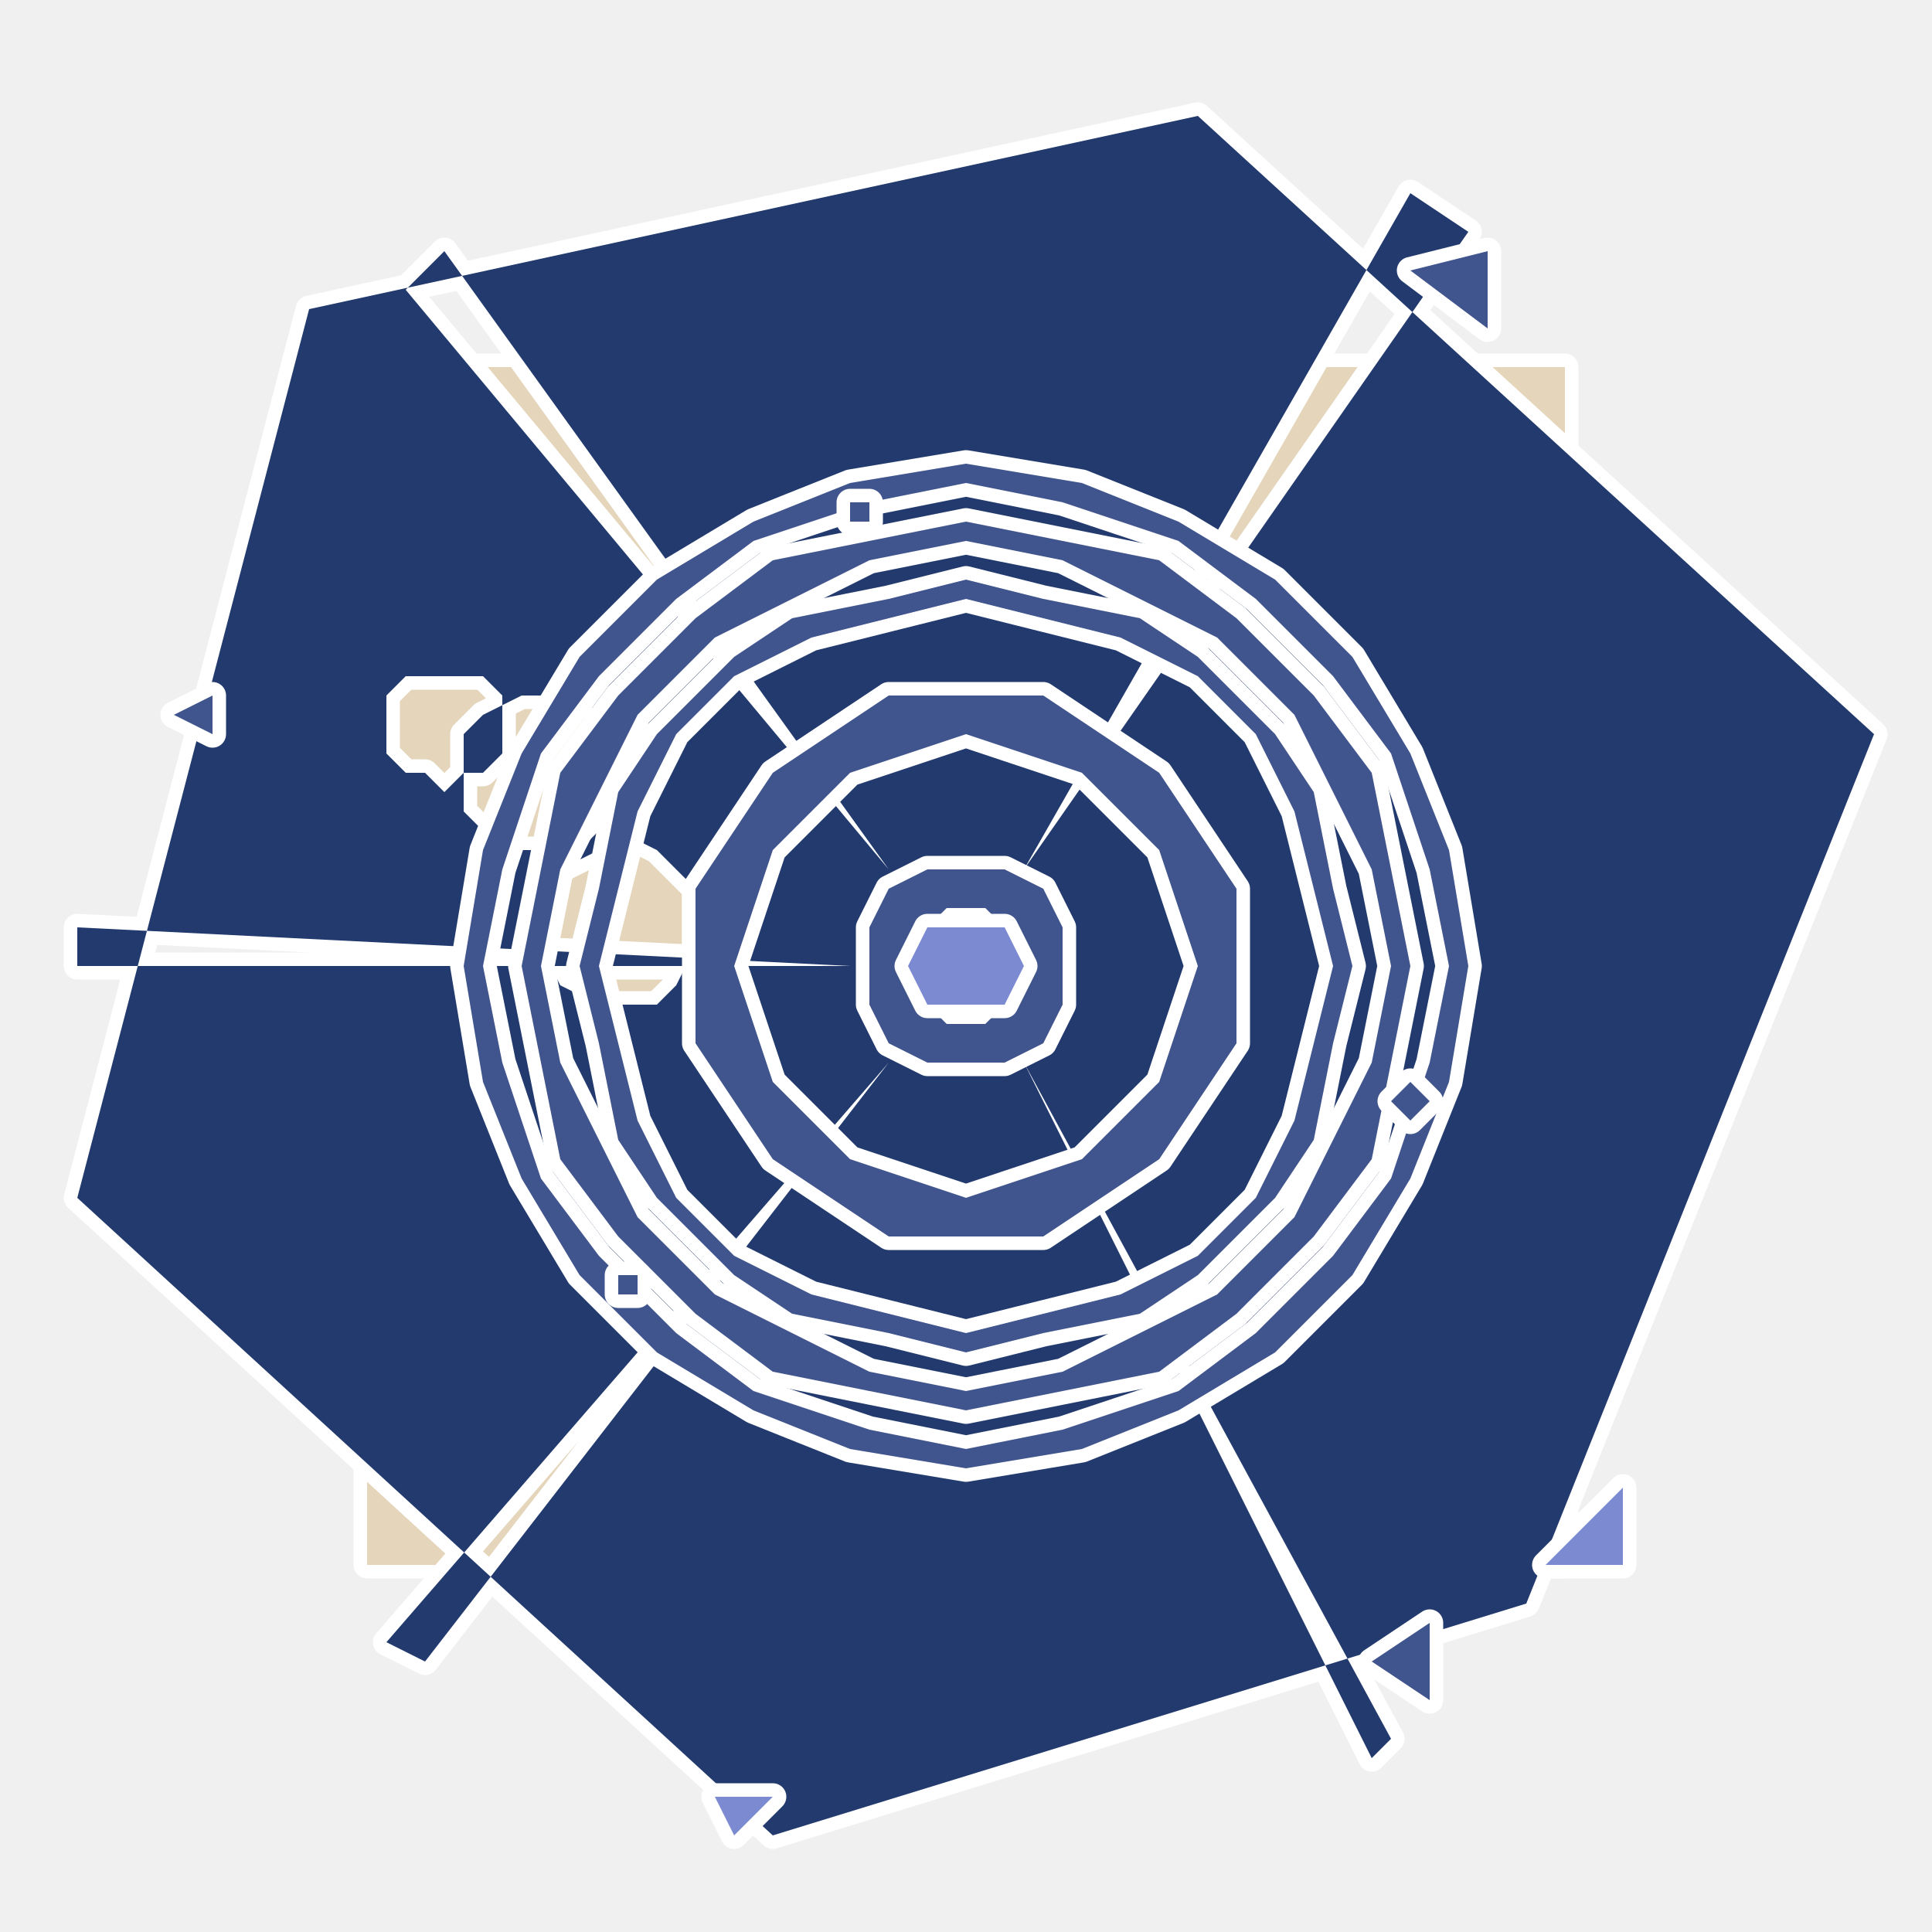
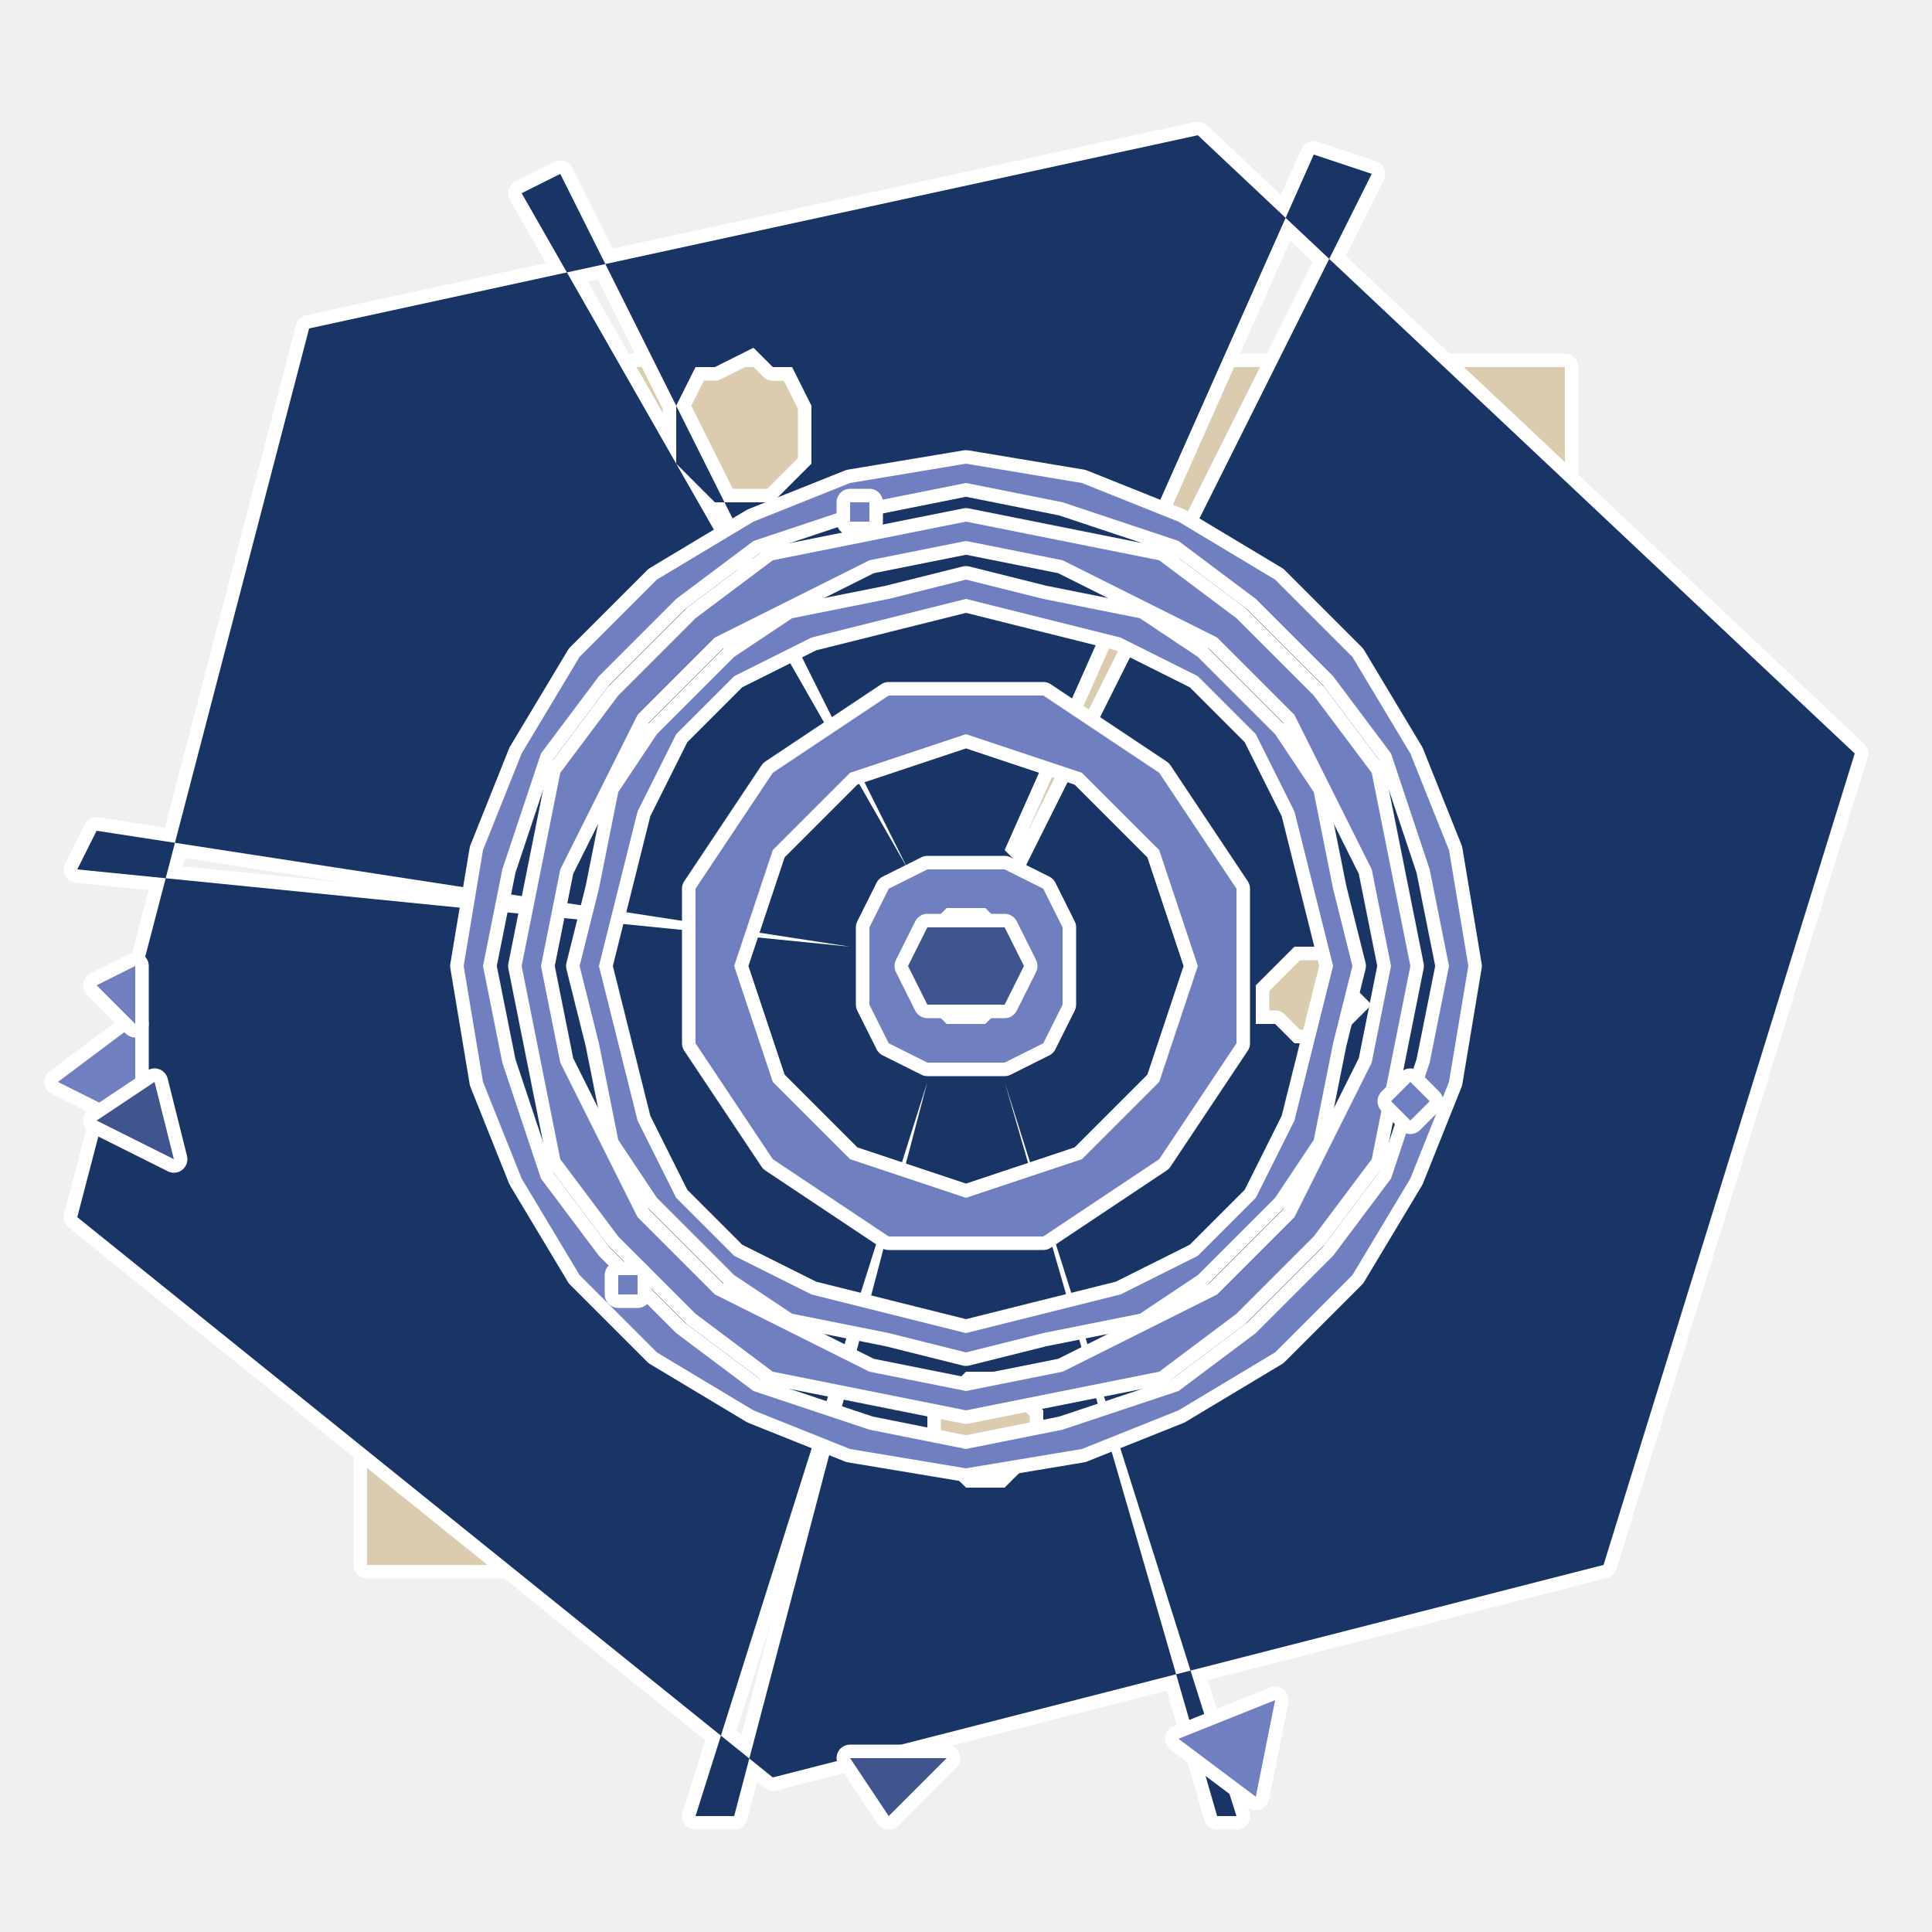
<svg xmlns="http://www.w3.org/2000/svg" viewBox="0 0 100 100" role="img" aria-label="@playform/hook-dsh-replay-suggester - spike-star">
  <style>
		@media (prefers-reduced-motion: no-preference) {
			.hook-dsh-replay-suggester-scene * { transform-box: view-box; transform-origin: 50% 50%; }
- 		.hook-dsh-replay-suggester-counter { animation: hook-dsh-replay-suggester-counter 24s linear -1s infinite; }
+ 		.hook-dsh-replay-suggester-counter { animation: hook-dsh-replay-suggester-counter 21s linear -3s infinite; }
		@keyframes hook-dsh-replay-suggester-counter { to { transform: rotate(-360deg); } }
- 		.hook-dsh-replay-suggester-breathe { animation: hook-dsh-replay-suggester-breathe 7s ease-in-out -1s infinite; }
+ 		.hook-dsh-replay-suggester-breathe { animation: hook-dsh-replay-suggester-breathe 5s ease-in-out -3s infinite; }
		@keyframes hook-dsh-replay-suggester-breathe { 50% { transform: scale(1.06); opacity: 0.85; } }
- 		.hook-dsh-replay-suggester-fire { animation: hook-dsh-replay-suggester-fire 2.7s ease-in-out infinite; }
+ 		.hook-dsh-replay-suggester-fire { animation: hook-dsh-replay-suggester-fire 2.6s ease-in-out infinite; }
		@keyframes hook-dsh-replay-suggester-fire { 0%, 100% { opacity: 0.35; } 50% { opacity: 1; } }
- 		.hook-dsh-replay-suggester-twinkle { animation: hook-dsh-replay-suggester-twinkle 8s ease-in-out -1s infinite; }
+ 		.hook-dsh-replay-suggester-twinkle { animation: hook-dsh-replay-suggester-twinkle 11s ease-in-out -3s infinite; }
		@keyframes hook-dsh-replay-suggester-twinkle { 0%, 100% { transform: scale(0.94); opacity: 0.4; } 50% { transform: scale(1.06); opacity: 1; } }
		}
	</style>
  <defs>
    <path id="hook-dsh-replay-suggester-0" d="M81,81 L19,81 L19,19 L81,19 Z" />
-     <path id="hook-dsh-replay-suggester-1" d="M27,28 L26,29 L24,30 L23,29 L22,28 L23,26 L24,25 L26,26 Z" />
-     <path id="hook-dsh-replay-suggester-2" d="M83,35 L82,36 L80,37 L79,36 L78,35 L79,33 L80,32 L82,33 Z" />
-     <path id="hook-dsh-replay-suggester-3" d="M63,18 L63,20 L61,20 L59,20 L59,18 L59,16 L61,15 L63,16 Z" />
-     <path id="hook-dsh-replay-suggester-4" d="M79,83 L40,95 L4,62 L16,16 L62,6 L97,38 Z M53,55 L72,90 L71,91 L53,55 Z M36,48 L36,49 L35,51 L34,52 L32,52 L31,52 L29,51 L28,49 L28,48 L28,46 L29,45 L31,44 L32,43 L34,44 L35,45 L36,46 Z M46,55 L22,86 L20,85 L46,55 Z M44,50 L4,50 L4,48 L44,50 Z M32,40 L32,42 L31,43 L30,44 L28,44 L27,44 L25,43 L24,42 L24,40 L24,38 L25,37 L27,36 L28,36 L30,36 L31,37 L32,38 Z M46,45 L21,15 L23,13 L46,45 Z M53,45 L73,10 L76,12 L53,45 Z M26,38 L26,39 L25,40 L24,40 L23,41 L22,40 L21,40 L20,39 L20,38 L20,36 L21,35 L22,35 L23,35 L24,35 L25,35 L26,36 Z M54,50 L54,52 L53,53 L52,54 L50,54 L48,54 L47,53 L46,52 L46,50 L46,48 L47,47 L48,46 L50,46 L52,46 L53,47 L54,48 Z" />
+     <path id="hook-dsh-replay-suggester-1" d="M69,79 L69,81 L67,82 L65,81 L65,79 L65,78 L67,77 L69,78 Z" />
+     <path id="hook-dsh-replay-suggester-2" d="M44,17 L43,19 L42,19 L40,19 L39,17 L40,15 L42,15 L43,15 Z" />
+     <path id="hook-dsh-replay-suggester-3" d="M86,45 L85,47 L84,48 L82,47 L81,45 L82,44 L84,43 L85,44 Z" />
+     <path id="hook-dsh-replay-suggester-4" d="M83,81 L40,92 L4,63 L16,17 L62,7 L96,39 Z M52,56 L64,94 L63,94 L52,56 Z M71,52 L70,53 L70,53 L69,54 L68,54 L67,54 L66,53 L65,53 L65,52 L65,51 L66,50 L67,49 L68,49 L69,49 L70,50 L70,51 Z M48,56 L38,94 L36,94 L48,56 Z M44,49 L4,45 L5,43 L44,49 Z M54,74 L54,75 L53,76 L52,77 L51,77 L50,77 L49,76 L48,75 L48,74 L48,73 L49,72 L50,71 L51,71 L52,71 L53,72 L54,73 Z M47,45 L27,10 L29,9 L47,45 Z M52,44 L68,8 L71,9 L53,45 Z M42,22 L42,24 L41,25 L40,26 L39,26 L37,26 L36,25 L35,24 L35,22 L35,21 L36,19 L37,19 L39,18 L40,19 L41,19 L42,21 Z M54,50 L54,52 L53,53 L52,54 L50,54 L48,54 L47,53 L46,52 L46,50 L46,48 L47,47 L48,46 L50,46 L52,46 L53,47 L54,48 Z" />
    <path id="hook-dsh-replay-suggester-5" d="M64,50 L64,54 L62,57 L60,60 L57,62 L54,64 L50,64 L46,64 L43,62 L40,60 L38,57 L36,54 L36,50 L36,46 L38,43 L40,40 L43,38 L46,36 L50,36 L54,36 L57,38 L60,40 L62,43 L64,46 Z M62,50 L61,53 L60,56 L58,58 L56,60 L53,61 L50,62 L47,61 L44,60 L42,58 L40,56 L39,53 L38,50 L39,47 L40,44 L42,42 L44,40 L47,39 L50,38 L53,39 L56,40 L58,42 L60,44 L61,47 Z" />
    <path id="hook-dsh-replay-suggester-6" d="M55,50 L55,52 L54,54 L52,55 L50,55 L48,55 L46,54 L45,52 L45,50 L45,48 L46,46 L48,45 L50,45 L52,45 L54,46 L55,48 Z M53,50 L53,51 L52,52 L51,53 L50,53 L49,53 L48,52 L47,51 L47,50 L47,49 L48,48 L49,47 L50,47 L51,47 L52,48 L53,49 Z" />
    <path id="hook-dsh-replay-suggester-7" d="M70,50 L69,54 L68,59 L66,62 L62,66 L59,68 L54,69 L50,70 L46,69 L41,68 L38,66 L34,62 L32,59 L31,54 L30,50 L31,46 L32,41 L34,38 L38,34 L41,32 L46,31 L50,30 L54,31 L59,32 L62,34 L66,38 L68,41 L69,46 Z M69,50 L68,54 L67,58 L65,62 L62,65 L58,67 L54,68 L50,69 L46,68 L42,67 L38,65 L35,62 L33,58 L32,54 L31,50 L32,46 L33,42 L35,38 L38,35 L42,33 L46,32 L50,31 L54,32 L58,33 L62,35 L65,38 L67,42 L68,46 Z" />
    <path id="hook-dsh-replay-suggester-8" d="M73,50 L72,55 L71,60 L68,64 L64,68 L60,71 L55,72 L50,73 L45,72 L40,71 L36,68 L32,64 L29,60 L28,55 L27,50 L28,45 L29,40 L32,36 L36,32 L40,29 L45,28 L50,27 L55,28 L60,29 L64,32 L68,36 L71,40 L72,45 Z M72,50 L71,55 L69,59 L67,63 L63,67 L59,69 L55,71 L50,72 L45,71 L41,69 L37,67 L33,63 L31,59 L29,55 L28,50 L29,45 L31,41 L33,37 L37,33 L41,31 L45,29 L50,28 L55,29 L59,31 L63,33 L67,37 L69,41 L71,45 Z" />
    <path id="hook-dsh-replay-suggester-9" d="M76,50 L75,56 L73,61 L70,66 L66,70 L61,73 L56,75 L50,76 L44,75 L39,73 L34,70 L30,66 L27,61 L25,56 L24,50 L25,44 L27,39 L30,34 L34,30 L39,27 L44,25 L50,24 L56,25 L61,27 L66,30 L70,34 L73,39 L75,44 Z M75,50 L74,55 L72,61 L69,65 L65,69 L61,72 L55,74 L50,75 L45,74 L39,72 L35,69 L31,65 L28,61 L26,55 L25,50 L26,45 L28,39 L31,35 L35,31 L39,28 L45,26 L50,25 L55,26 L61,28 L65,31 L69,35 L72,39 L74,45 Z" />
    <path id="hook-dsh-replay-suggester-10" d="M74,57 L73,58 L73,58 L72,57 L73,56 L73,56 Z" />
    <path id="hook-dsh-replay-suggester-11" d="M33,66 L33,67 L32,67 L32,66 L32,66 L33,66 Z" />
    <path id="hook-dsh-replay-suggester-12" d="M45,27 L45,27 L44,27 L44,27 L44,26 L45,26 Z" />
-     <path id="hook-dsh-replay-suggester-13" d="M11,38 L9,37 L11,36 Z" />
-     <path id="hook-dsh-replay-suggester-14" d="M40,93 L38,95 L37,93 Z" />
-     <path id="hook-dsh-replay-suggester-15" d="M73,14 L77,13 L77,17 Z" />
-     <path id="hook-dsh-replay-suggester-16" d="M84,77 L84,81 L80,81 Z" />
-     <path id="hook-dsh-replay-suggester-17" d="M74,84 L74,88 L71,86 Z" />
+     <path id="hook-dsh-replay-suggester-13" d="M7,58 L3,56 L7,53 Z" />
+     <path id="hook-dsh-replay-suggester-14" d="M9,60 L5,58 L8,56 Z" />
+     <path id="hook-dsh-replay-suggester-15" d="M7,53 L5,51 L7,50 Z" />
+     <path id="hook-dsh-replay-suggester-16" d="M49,91 L46,94 L44,91 Z" />
+     <path id="hook-dsh-replay-suggester-17" d="M66,88 L65,93 L61,90 Z" />
    <path id="hook-dsh-replay-suggester-18" d="M53,50 L52,52 L51,52 L49,52 L48,52 L47,50 L48,48 L49,48 L51,48 L52,48 Z" />
  </defs>
  <g class="hook-dsh-replay-suggester-scene">
-     <g fill="#E4D5BB" fill-opacity="1" fill-rule="evenodd" stroke="#ffffff" stroke-width="1.4" stroke-linejoin="round" paint-order="stroke fill">
+     <g fill="#DBCCB0" fill-opacity="1" fill-rule="evenodd" stroke="#ffffff" stroke-width="1.4" stroke-linejoin="round" paint-order="stroke fill">
      <use class="hook-dsh-replay-suggester-breathe" href="#hook-dsh-replay-suggester-0" />
    </g>
-     <g fill="#40548D" fill-opacity="1" fill-rule="evenodd" stroke="#ffffff" stroke-width="1.4" stroke-linejoin="round" paint-order="stroke fill">
-       <use class="hook-dsh-replay-suggester-fire" style="animation-delay:-1.00s" href="#hook-dsh-replay-suggester-1" />
-       <use class="hook-dsh-replay-suggester-fire" style="animation-delay:-1.18s" href="#hook-dsh-replay-suggester-2" />
-       <use class="hook-dsh-replay-suggester-fire" style="animation-delay:-1.36s" href="#hook-dsh-replay-suggester-3" />
+     <g fill="#6F7FC0" fill-opacity="1" fill-rule="evenodd" stroke="#ffffff" stroke-width="1.4" stroke-linejoin="round" paint-order="stroke fill">
+       <use class="hook-dsh-replay-suggester-fire" style="animation-delay:-3.00s" href="#hook-dsh-replay-suggester-1" />
+       <use class="hook-dsh-replay-suggester-fire" style="animation-delay:-3.18s" href="#hook-dsh-replay-suggester-2" />
+       <use class="hook-dsh-replay-suggester-fire" style="animation-delay:-3.36s" href="#hook-dsh-replay-suggester-3" />
    </g>
-     <g fill="#223A6E" fill-opacity="1" fill-rule="evenodd" stroke="#ffffff" stroke-width="1.4" stroke-linejoin="round" paint-order="stroke fill">
+     <g fill="#183566" fill-opacity="1" fill-rule="evenodd" stroke="#ffffff" stroke-width="1.4" stroke-linejoin="round" paint-order="stroke fill">
      <use href="#hook-dsh-replay-suggester-4" />
    </g>
-     <g fill="#40548D" fill-opacity="1" fill-rule="evenodd" stroke="#ffffff" stroke-width="1.4" stroke-linejoin="round" paint-order="stroke fill">
+     <g fill="#6F7FC0" fill-opacity="1" fill-rule="evenodd" stroke="#ffffff" stroke-width="1.4" stroke-linejoin="round" paint-order="stroke fill">
      <use class="hook-dsh-replay-suggester-breathe" href="#hook-dsh-replay-suggester-5" />
      <use class="hook-dsh-replay-suggester-breathe" href="#hook-dsh-replay-suggester-6" />
      <use class="hook-dsh-replay-suggester-breathe" href="#hook-dsh-replay-suggester-7" />
      <use class="hook-dsh-replay-suggester-breathe" href="#hook-dsh-replay-suggester-8" />
      <use class="hook-dsh-replay-suggester-breathe" href="#hook-dsh-replay-suggester-9" />
      <use class="hook-dsh-replay-suggester-counter" href="#hook-dsh-replay-suggester-10" />
      <use class="hook-dsh-replay-suggester-counter" href="#hook-dsh-replay-suggester-11" />
      <use class="hook-dsh-replay-suggester-counter" href="#hook-dsh-replay-suggester-12" />
      <use class="hook-dsh-replay-suggester-twinkle" href="#hook-dsh-replay-suggester-13" />
    </g>
-     <g fill="#7C8AD1" fill-opacity="1" fill-rule="evenodd" stroke="#ffffff" stroke-width="1.4" stroke-linejoin="round" paint-order="stroke fill">
+     <g fill="#40548D" fill-opacity="1" fill-rule="evenodd" stroke="#ffffff" stroke-width="1.4" stroke-linejoin="round" paint-order="stroke fill">
      <use class="hook-dsh-replay-suggester-twinkle" href="#hook-dsh-replay-suggester-14" />
    </g>
-     <g fill="#40548D" fill-opacity="1" fill-rule="evenodd" stroke="#ffffff" stroke-width="1.4" stroke-linejoin="round" paint-order="stroke fill">
+     <g fill="#6F7FC0" fill-opacity="1" fill-rule="evenodd" stroke="#ffffff" stroke-width="1.4" stroke-linejoin="round" paint-order="stroke fill">
      <use class="hook-dsh-replay-suggester-twinkle" href="#hook-dsh-replay-suggester-15" />
    </g>
-     <g fill="#7C8AD1" fill-opacity="1" fill-rule="evenodd" stroke="#ffffff" stroke-width="1.4" stroke-linejoin="round" paint-order="stroke fill">
+     <g fill="#40548D" fill-opacity="1" fill-rule="evenodd" stroke="#ffffff" stroke-width="1.4" stroke-linejoin="round" paint-order="stroke fill">
      <use class="hook-dsh-replay-suggester-twinkle" href="#hook-dsh-replay-suggester-16" />
    </g>
-     <g fill="#40548D" fill-opacity="1" fill-rule="evenodd" stroke="#ffffff" stroke-width="1.4" stroke-linejoin="round" paint-order="stroke fill">
+     <g fill="#6F7FC0" fill-opacity="1" fill-rule="evenodd" stroke="#ffffff" stroke-width="1.4" stroke-linejoin="round" paint-order="stroke fill">
      <use class="hook-dsh-replay-suggester-twinkle" href="#hook-dsh-replay-suggester-17" />
    </g>
-     <g fill="#7C8AD1" fill-opacity="1" fill-rule="evenodd" stroke="#ffffff" stroke-width="1.4" stroke-linejoin="round" paint-order="stroke fill">
+     <g fill="#40548D" fill-opacity="1" fill-rule="evenodd" stroke="#ffffff" stroke-width="1.4" stroke-linejoin="round" paint-order="stroke fill">
      <use class="hook-dsh-replay-suggester-breathe" href="#hook-dsh-replay-suggester-18" />
    </g>
  </g>
</svg>
